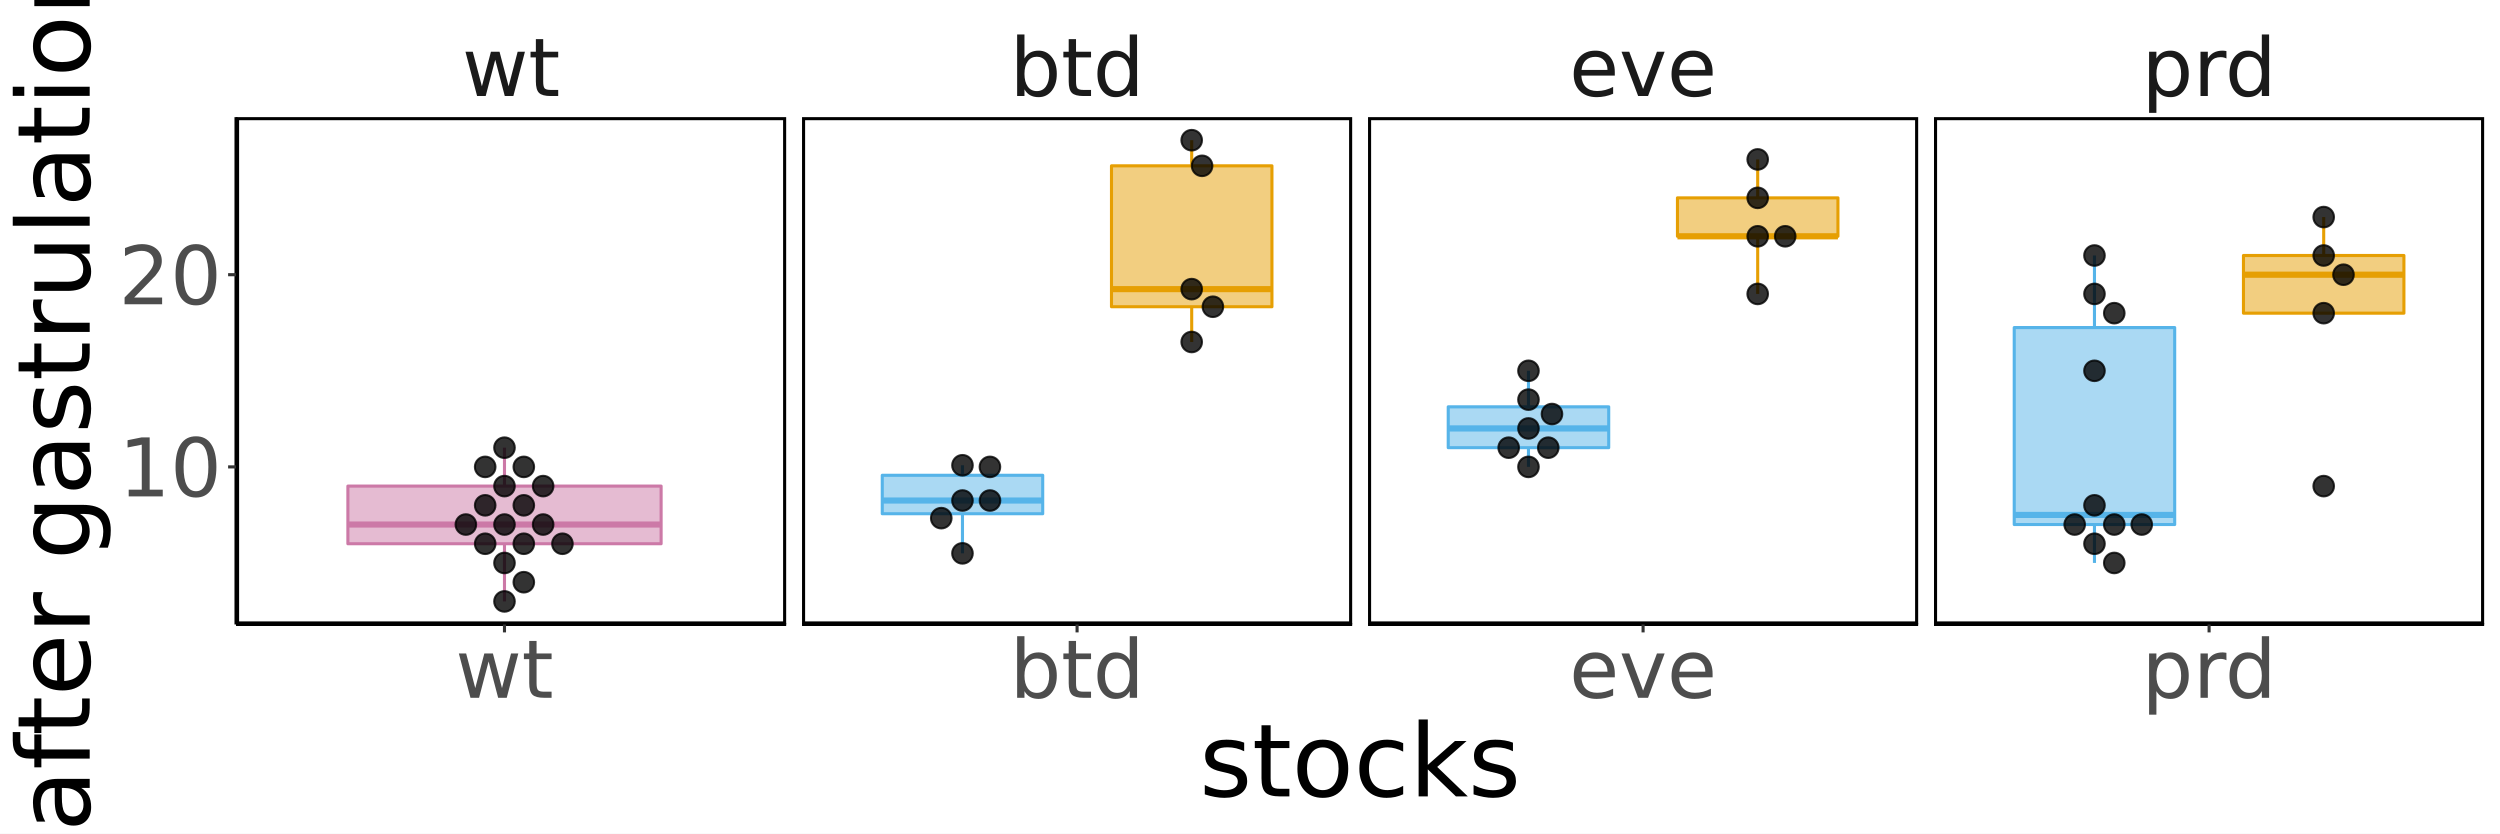
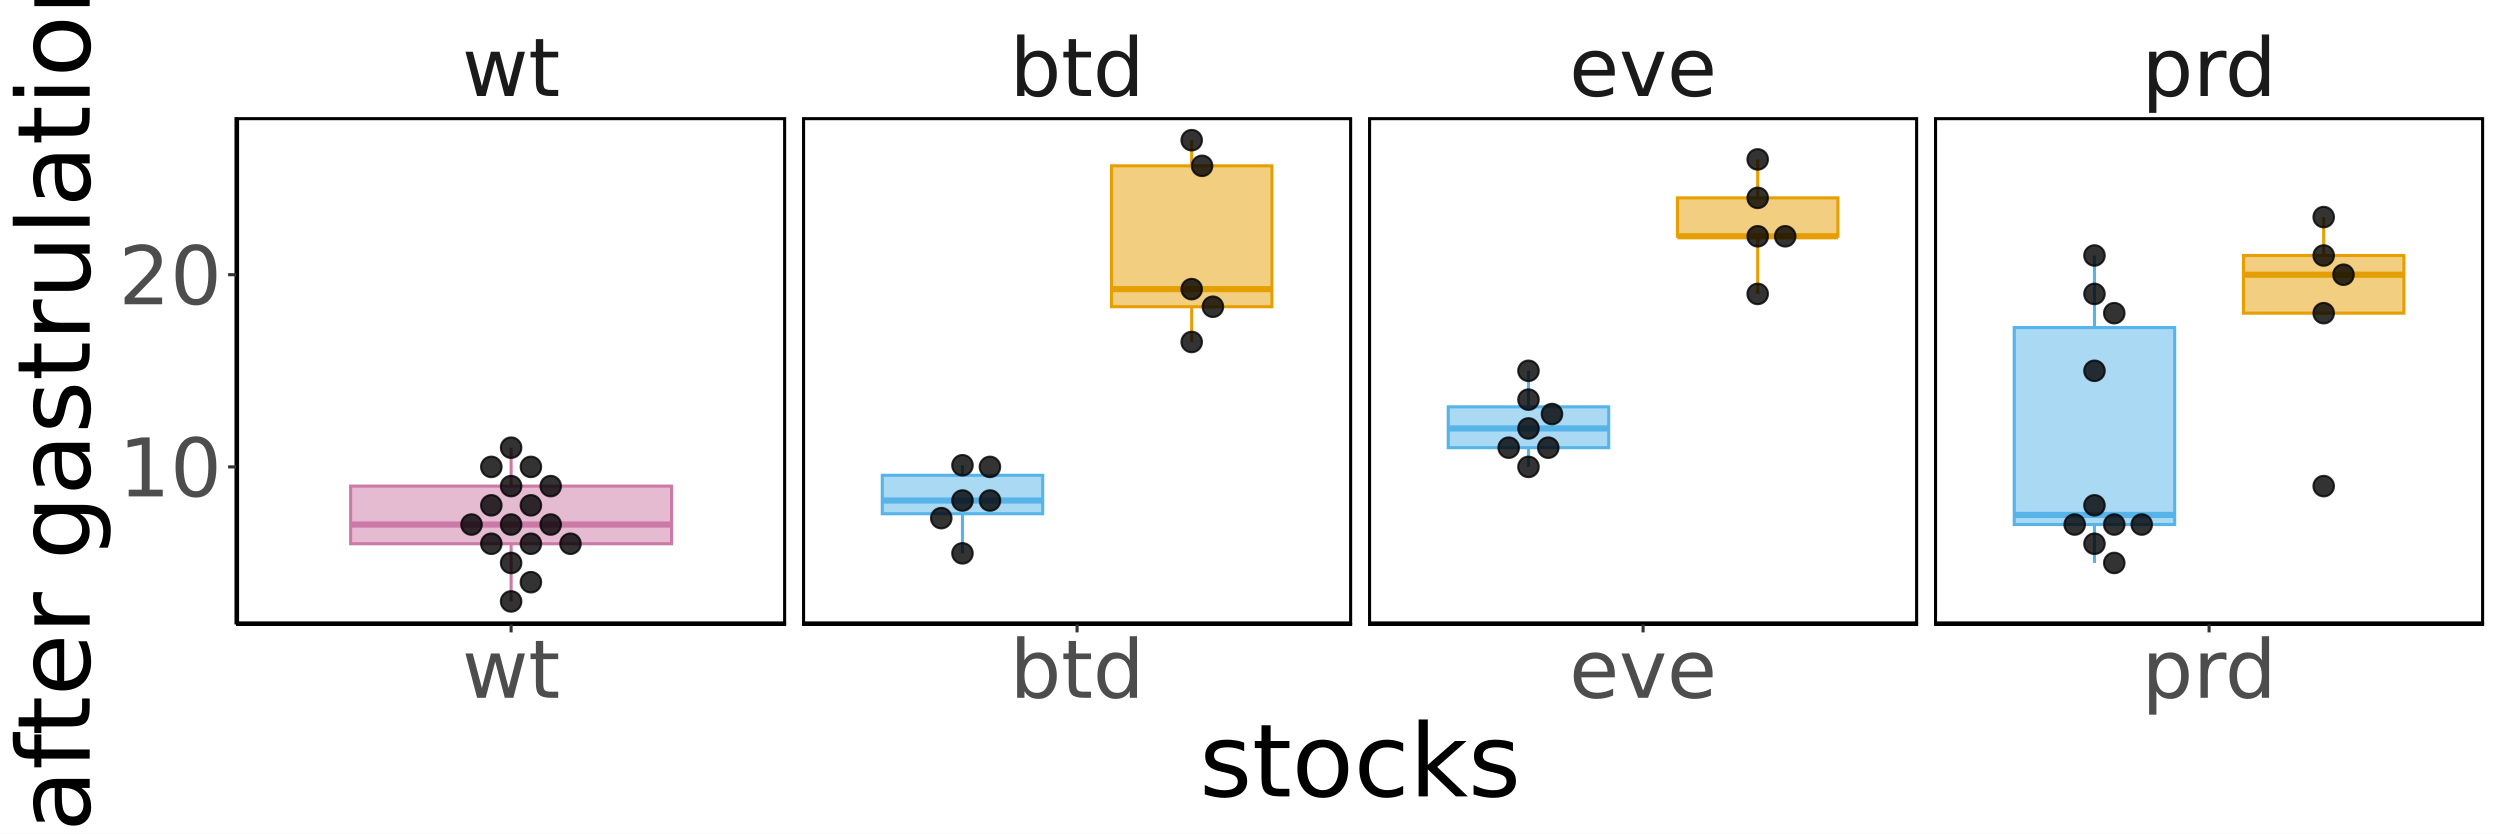
<svg xmlns="http://www.w3.org/2000/svg" class="svglite" width="864.00pt" height="288.00pt" viewBox="0 0 864.00 288.00">
  <defs>
    <style type="text/css">
    .svglite line, .svglite polyline, .svglite polygon, .svglite path, .svglite rect, .svglite circle {
      fill: none;
      stroke: #000000;
      stroke-linecap: round;
      stroke-linejoin: round;
      stroke-miterlimit: 10.00;
    }
    .svglite text {
      white-space: pre;
    }
  </style>
  </defs>
  <rect width="100%" height="100%" style="stroke: none; fill: #FFFFFF;" />
  <defs>
    <clipPath id="cpMC4wMHw4NjQuMDB8MC4wMHwyODguMDA=">
      <rect x="0.00" y="0.00" width="864.00" height="288.00" />
    </clipPath>
  </defs>
  <g clip-path="url(#cpMC4wMHw4NjQuMDB8MC4wMHwyODguMDA=)">
    <rect x="0.00" y="0.00" width="864.00" height="288.00" style="stroke-width: 1.07; stroke: #FFFFFF; fill: #FFFFFF;" />
  </g>
  <defs>
    <clipPath id="cpODEuNTd8MjcxLjcwfDQwLjQ4fDIxNS44Mg==">
      <rect x="81.57" y="40.48" width="190.13" height="175.33" />
    </clipPath>
  </defs>
  <g clip-path="url(#cpODEuNTd8MjcxLjcwfDQwLjQ4fDIxNS44Mg==)">
    <rect x="81.57" y="40.48" width="190.13" height="175.33" style="stroke-width: 2.13; fill: #FFFFFF;" />
-     <line x1="174.35" y1="168.00" x2="174.35" y2="154.72" style="stroke-width: 1.07; stroke: #CC79A7; stroke-linecap: butt;" />
-     <line x1="174.35" y1="187.92" x2="174.35" y2="207.85" style="stroke-width: 1.07; stroke: #CC79A7; stroke-linecap: butt;" />
-     <polygon points="120.23,168.00 120.23,187.92 228.48,187.92 228.48,168.00 120.23,168.00 " style="stroke-width: 1.07; stroke: #CC79A7; fill: #CC79A7; fill-opacity: 0.50;" />
-     <line x1="120.23" y1="181.28" x2="228.48" y2="181.28" style="stroke-width: 2.13; stroke: #CC79A7; stroke-linecap: butt;" />
-     <circle cx="181.03" cy="161.36" r="3.56" style="stroke-width: 0.71; stroke: #000000; stroke-opacity: 0.80; fill: #000000; fill-opacity: 0.80;" />
-     <circle cx="174.35" cy="194.56" r="3.56" style="stroke-width: 0.71; stroke: #000000; stroke-opacity: 0.80; fill: #000000; fill-opacity: 0.80;" />
-     <circle cx="174.35" cy="181.28" r="3.56" style="stroke-width: 0.71; stroke: #000000; stroke-opacity: 0.80; fill: #000000; fill-opacity: 0.80;" />
-     <circle cx="181.03" cy="174.64" r="3.56" style="stroke-width: 0.71; stroke: #000000; stroke-opacity: 0.80; fill: #000000; fill-opacity: 0.80;" />
-     <circle cx="174.35" cy="168.00" r="3.56" style="stroke-width: 0.71; stroke: #000000; stroke-opacity: 0.80; fill: #000000; fill-opacity: 0.80;" />
-     <circle cx="167.68" cy="161.36" r="3.56" style="stroke-width: 0.71; stroke: #000000; stroke-opacity: 0.80; fill: #000000; fill-opacity: 0.80;" />
-     <circle cx="187.71" cy="168.00" r="3.56" style="stroke-width: 0.71; stroke: #000000; stroke-opacity: 0.80; fill: #000000; fill-opacity: 0.80;" />
-     <circle cx="174.35" cy="154.72" r="3.56" style="stroke-width: 0.71; stroke: #000000; stroke-opacity: 0.80; fill: #000000; fill-opacity: 0.80;" />
-     <circle cx="167.68" cy="174.64" r="3.56" style="stroke-width: 0.71; stroke: #000000; stroke-opacity: 0.80; fill: #000000; fill-opacity: 0.80;" />
-     <circle cx="187.71" cy="181.28" r="3.56" style="stroke-width: 0.71; stroke: #000000; stroke-opacity: 0.80; fill: #000000; fill-opacity: 0.80;" />
-     <circle cx="181.03" cy="201.21" r="3.56" style="stroke-width: 0.71; stroke: #000000; stroke-opacity: 0.80; fill: #000000; fill-opacity: 0.80;" />
-     <circle cx="181.03" cy="187.92" r="3.56" style="stroke-width: 0.71; stroke: #000000; stroke-opacity: 0.80; fill: #000000; fill-opacity: 0.80;" />
-     <circle cx="161.00" cy="181.28" r="3.56" style="stroke-width: 0.71; stroke: #000000; stroke-opacity: 0.80; fill: #000000; fill-opacity: 0.80;" />
-     <circle cx="167.68" cy="187.92" r="3.56" style="stroke-width: 0.71; stroke: #000000; stroke-opacity: 0.80; fill: #000000; fill-opacity: 0.80;" />
-     <circle cx="174.35" cy="207.85" r="3.56" style="stroke-width: 0.71; stroke: #000000; stroke-opacity: 0.80; fill: #000000; fill-opacity: 0.80;" />
-     <circle cx="194.38" cy="187.92" r="3.56" style="stroke-width: 0.71; stroke: #000000; stroke-opacity: 0.80; fill: #000000; fill-opacity: 0.80;" />
+     <line x1="176.64" y1="168.00" x2="176.64" y2="154.72" style="stroke-width: 1.07; stroke: #CC79A7; stroke-linecap: butt;" />
+     <line x1="176.64" y1="187.92" x2="176.64" y2="207.85" style="stroke-width: 1.07; stroke: #CC79A7; stroke-linecap: butt;" />
+     <polygon points="121.18,168.00 121.18,187.92 232.09,187.92 232.09,168.00 121.18,168.00 " style="stroke-width: 1.07; stroke: #CC79A7; stroke-linecap: butt; stroke-linejoin: miter; fill: #CC79A7; fill-opacity: 0.50;" />
+     <line x1="121.18" y1="181.28" x2="232.09" y2="181.28" style="stroke-width: 2.13; stroke: #CC79A7; stroke-linecap: butt; stroke-linejoin: miter;" />
+     <circle cx="183.48" cy="161.36" r="3.56" style="stroke-width: 0.71; stroke: #000000; stroke-opacity: 0.80; fill: #000000; fill-opacity: 0.80;" />
+     <circle cx="176.64" cy="194.56" r="3.56" style="stroke-width: 0.71; stroke: #000000; stroke-opacity: 0.80; fill: #000000; fill-opacity: 0.80;" />
+     <circle cx="176.64" cy="181.28" r="3.56" style="stroke-width: 0.71; stroke: #000000; stroke-opacity: 0.80; fill: #000000; fill-opacity: 0.80;" />
+     <circle cx="183.48" cy="174.64" r="3.56" style="stroke-width: 0.71; stroke: #000000; stroke-opacity: 0.80; fill: #000000; fill-opacity: 0.80;" />
+     <circle cx="176.64" cy="168.00" r="3.56" style="stroke-width: 0.71; stroke: #000000; stroke-opacity: 0.80; fill: #000000; fill-opacity: 0.80;" />
+     <circle cx="169.80" cy="161.36" r="3.56" style="stroke-width: 0.71; stroke: #000000; stroke-opacity: 0.80; fill: #000000; fill-opacity: 0.80;" />
+     <circle cx="190.32" cy="168.00" r="3.56" style="stroke-width: 0.71; stroke: #000000; stroke-opacity: 0.80; fill: #000000; fill-opacity: 0.80;" />
+     <circle cx="176.64" cy="154.72" r="3.56" style="stroke-width: 0.71; stroke: #000000; stroke-opacity: 0.80; fill: #000000; fill-opacity: 0.80;" />
+     <circle cx="169.80" cy="174.64" r="3.56" style="stroke-width: 0.71; stroke: #000000; stroke-opacity: 0.80; fill: #000000; fill-opacity: 0.80;" />
+     <circle cx="190.32" cy="181.28" r="3.56" style="stroke-width: 0.71; stroke: #000000; stroke-opacity: 0.80; fill: #000000; fill-opacity: 0.80;" />
+     <circle cx="183.48" cy="201.21" r="3.56" style="stroke-width: 0.71; stroke: #000000; stroke-opacity: 0.80; fill: #000000; fill-opacity: 0.80;" />
+     <circle cx="183.48" cy="187.92" r="3.56" style="stroke-width: 0.71; stroke: #000000; stroke-opacity: 0.80; fill: #000000; fill-opacity: 0.80;" />
+     <circle cx="162.96" cy="181.28" r="3.56" style="stroke-width: 0.71; stroke: #000000; stroke-opacity: 0.80; fill: #000000; fill-opacity: 0.80;" />
+     <circle cx="169.80" cy="187.92" r="3.56" style="stroke-width: 0.71; stroke: #000000; stroke-opacity: 0.80; fill: #000000; fill-opacity: 0.80;" />
+     <circle cx="176.64" cy="207.85" r="3.56" style="stroke-width: 0.71; stroke: #000000; stroke-opacity: 0.80; fill: #000000; fill-opacity: 0.80;" />
+     <circle cx="197.16" cy="187.92" r="3.56" style="stroke-width: 0.71; stroke: #000000; stroke-opacity: 0.80; fill: #000000; fill-opacity: 0.80;" />
  </g>
  <g clip-path="url(#cpMC4wMHw4NjQuMDB8MC4wMHwyODguMDA=)">
</g>
  <defs>
    <clipPath id="cpMjc3LjE4fDQ2Ny4zMXw0MC40OHwyMTUuODI=">
      <rect x="277.18" y="40.48" width="190.13" height="175.33" />
    </clipPath>
  </defs>
  <g clip-path="url(#cpMjc3LjE4fDQ2Ny4zMXw0MC40OHwyMTUuODI=)">
    <rect x="277.18" y="40.48" width="190.13" height="175.33" style="stroke-width: 2.13; fill: #FFFFFF;" />
    <line x1="332.63" y1="164.26" x2="332.63" y2="160.80" style="stroke-width: 1.07; stroke: #56B4E9; stroke-linecap: butt;" />
    <line x1="332.63" y1="177.55" x2="332.63" y2="191.24" style="stroke-width: 1.07; stroke: #56B4E9; stroke-linecap: butt;" />
-     <polygon points="304.91,164.26 304.91,177.55 360.36,177.55 360.36,164.26 304.91,164.26 " style="stroke-width: 1.07; stroke: #56B4E9; fill: #56B4E9; fill-opacity: 0.50;" />
-     <line x1="304.91" y1="172.98" x2="360.36" y2="172.98" style="stroke-width: 2.13; stroke: #56B4E9; stroke-linecap: butt;" />
+     <polygon points="304.91,164.26 304.91,177.55 360.36,177.55 360.36,164.26 304.91,164.26 " style="stroke-width: 1.07; stroke: #56B4E9; stroke-linecap: butt; stroke-linejoin: miter; fill: #56B4E9; fill-opacity: 0.50;" />
+     <line x1="304.91" y1="172.98" x2="360.36" y2="172.98" style="stroke-width: 2.13; stroke: #56B4E9; stroke-linecap: butt; stroke-linejoin: miter;" />
    <line x1="411.85" y1="57.31" x2="411.85" y2="48.45" style="stroke-width: 1.07; stroke: #E69F03; stroke-linecap: butt;" />
    <line x1="411.85" y1="106.01" x2="411.85" y2="118.19" style="stroke-width: 1.07; stroke: #E69F03; stroke-linecap: butt;" />
-     <polygon points="384.13,57.31 384.13,106.01 439.58,106.01 439.58,57.31 384.13,57.31 " style="stroke-width: 1.07; stroke: #E69F03; fill: #E69F03; fill-opacity: 0.50;" />
-     <line x1="384.13" y1="99.92" x2="439.58" y2="99.92" style="stroke-width: 2.13; stroke: #E69F03; stroke-linecap: butt;" />
+     <polygon points="384.13,57.31 384.13,106.01 439.58,106.01 439.58,57.31 384.13,57.31 " style="stroke-width: 1.07; stroke: #E69F03; stroke-linecap: butt; stroke-linejoin: miter; fill: #E69F03; fill-opacity: 0.50;" />
+     <line x1="384.13" y1="99.92" x2="439.58" y2="99.92" style="stroke-width: 2.13; stroke: #E69F03; stroke-linecap: butt; stroke-linejoin: miter;" />
    <circle cx="332.63" cy="191.24" r="3.56" style="stroke-width: 0.71; stroke: #000000; stroke-opacity: 0.80; fill: #000000; fill-opacity: 0.80;" />
    <circle cx="332.63" cy="172.98" r="3.56" style="stroke-width: 0.71; stroke: #000000; stroke-opacity: 0.80; fill: #000000; fill-opacity: 0.80;" />
+     <circle cx="332.63" cy="160.80" r="3.56" style="stroke-width: 0.71; stroke: #000000; stroke-opacity: 0.80; fill: #000000; fill-opacity: 0.80;" />
+     <circle cx="342.14" cy="172.98" r="3.56" style="stroke-width: 0.71; stroke: #000000; stroke-opacity: 0.80; fill: #000000; fill-opacity: 0.80;" />
+     <circle cx="325.30" cy="179.07" r="3.56" style="stroke-width: 0.71; stroke: #000000; stroke-opacity: 0.80; fill: #000000; fill-opacity: 0.80;" />
+     <circle cx="342.12" cy="161.36" r="3.56" style="stroke-width: 0.71; stroke: #000000; stroke-opacity: 0.80; fill: #000000; fill-opacity: 0.80;" />
    <circle cx="419.18" cy="106.01" r="3.56" style="stroke-width: 0.71; stroke: #000000; stroke-opacity: 0.80; fill: #000000; fill-opacity: 0.80;" />
-     <circle cx="332.63" cy="160.80" r="3.56" style="stroke-width: 0.71; stroke: #000000; stroke-opacity: 0.80; fill: #000000; fill-opacity: 0.80;" />
    <circle cx="411.85" cy="118.19" r="3.56" style="stroke-width: 0.71; stroke: #000000; stroke-opacity: 0.80; fill: #000000; fill-opacity: 0.80;" />
    <circle cx="415.44" cy="57.31" r="3.56" style="stroke-width: 0.71; stroke: #000000; stroke-opacity: 0.80; fill: #000000; fill-opacity: 0.80;" />
-     <circle cx="342.14" cy="172.98" r="3.56" style="stroke-width: 0.71; stroke: #000000; stroke-opacity: 0.80; fill: #000000; fill-opacity: 0.80;" />
    <circle cx="411.85" cy="99.92" r="3.56" style="stroke-width: 0.71; stroke: #000000; stroke-opacity: 0.80; fill: #000000; fill-opacity: 0.80;" />
-     <circle cx="325.30" cy="179.07" r="3.56" style="stroke-width: 0.71; stroke: #000000; stroke-opacity: 0.80; fill: #000000; fill-opacity: 0.80;" />
-     <circle cx="342.12" cy="161.36" r="3.56" style="stroke-width: 0.71; stroke: #000000; stroke-opacity: 0.80; fill: #000000; fill-opacity: 0.80;" />
    <circle cx="411.85" cy="48.45" r="3.56" style="stroke-width: 0.71; stroke: #000000; stroke-opacity: 0.80; fill: #000000; fill-opacity: 0.80;" />
  </g>
  <g clip-path="url(#cpMC4wMHw4NjQuMDB8MC4wMHwyODguMDA=)">
</g>
  <defs>
    <clipPath id="cpNDcyLjc5fDY2Mi45MXw0MC40OHwyMTUuODI=">
      <rect x="472.79" y="40.48" width="190.13" height="175.33" />
    </clipPath>
  </defs>
  <g clip-path="url(#cpNDcyLjc5fDY2Mi45MXw0MC40OHwyMTUuODI=)">
    <rect x="472.79" y="40.48" width="190.13" height="175.33" style="stroke-width: 2.13; fill: #FFFFFF;" />
    <line x1="528.24" y1="140.60" x2="528.24" y2="128.15" style="stroke-width: 1.07; stroke: #56B4E9; stroke-linecap: butt;" />
    <line x1="528.24" y1="154.72" x2="528.24" y2="161.36" style="stroke-width: 1.07; stroke: #56B4E9; stroke-linecap: butt;" />
-     <polygon points="500.51,140.60 500.51,154.72 555.97,154.72 555.97,140.60 500.51,140.60 " style="stroke-width: 1.07; stroke: #56B4E9; fill: #56B4E9; fill-opacity: 0.50;" />
-     <line x1="500.51" y1="148.07" x2="555.97" y2="148.07" style="stroke-width: 2.13; stroke: #56B4E9; stroke-linecap: butt;" />
+     <polygon points="500.51,140.60 500.51,154.72 555.97,154.72 555.97,140.60 500.51,140.60 " style="stroke-width: 1.07; stroke: #56B4E9; stroke-linecap: butt; stroke-linejoin: miter; fill: #56B4E9; fill-opacity: 0.50;" />
+     <line x1="500.51" y1="148.07" x2="555.97" y2="148.07" style="stroke-width: 2.13; stroke: #56B4E9; stroke-linecap: butt; stroke-linejoin: miter;" />
    <line x1="607.46" y1="68.38" x2="607.46" y2="55.09" style="stroke-width: 1.07; stroke: #E69F03; stroke-linecap: butt;" />
    <line x1="607.46" y1="81.66" x2="607.46" y2="101.58" style="stroke-width: 1.07; stroke: #E69F03; stroke-linecap: butt;" />
-     <polygon points="579.73,68.38 579.73,81.66 635.19,81.66 635.19,68.38 579.73,68.38 " style="stroke-width: 1.07; stroke: #E69F03; fill: #E69F03; fill-opacity: 0.50;" />
-     <line x1="579.73" y1="81.66" x2="635.19" y2="81.66" style="stroke-width: 2.13; stroke: #E69F03; stroke-linecap: butt;" />
-     <circle cx="607.46" cy="81.66" r="3.56" style="stroke-width: 0.71; stroke: #000000; stroke-opacity: 0.80; fill: #000000; fill-opacity: 0.80;" />
+     <polygon points="579.73,68.38 579.73,81.66 635.19,81.66 635.19,68.38 579.73,68.38 " style="stroke-width: 1.07; stroke: #E69F03; stroke-linecap: butt; stroke-linejoin: miter; fill: #E69F03; fill-opacity: 0.50;" />
+     <line x1="579.73" y1="81.66" x2="635.19" y2="81.66" style="stroke-width: 2.13; stroke: #E69F03; stroke-linecap: butt; stroke-linejoin: miter;" />
    <circle cx="528.24" cy="138.11" r="3.56" style="stroke-width: 0.71; stroke: #000000; stroke-opacity: 0.80; fill: #000000; fill-opacity: 0.80;" />
-     <circle cx="607.46" cy="68.38" r="3.56" style="stroke-width: 0.71; stroke: #000000; stroke-opacity: 0.80; fill: #000000; fill-opacity: 0.80;" />
    <circle cx="536.36" cy="143.09" r="3.56" style="stroke-width: 0.71; stroke: #000000; stroke-opacity: 0.80; fill: #000000; fill-opacity: 0.80;" />
    <circle cx="528.24" cy="161.36" r="3.56" style="stroke-width: 0.71; stroke: #000000; stroke-opacity: 0.80; fill: #000000; fill-opacity: 0.80;" />
-     <circle cx="607.46" cy="101.58" r="3.56" style="stroke-width: 0.71; stroke: #000000; stroke-opacity: 0.80; fill: #000000; fill-opacity: 0.80;" />
    <circle cx="528.24" cy="148.07" r="3.56" style="stroke-width: 0.71; stroke: #000000; stroke-opacity: 0.80; fill: #000000; fill-opacity: 0.80;" />
-     <circle cx="616.97" cy="81.66" r="3.56" style="stroke-width: 0.71; stroke: #000000; stroke-opacity: 0.80; fill: #000000; fill-opacity: 0.80;" />
-     <circle cx="607.46" cy="55.09" r="3.56" style="stroke-width: 0.71; stroke: #000000; stroke-opacity: 0.80; fill: #000000; fill-opacity: 0.80;" />
    <circle cx="528.24" cy="128.15" r="3.56" style="stroke-width: 0.71; stroke: #000000; stroke-opacity: 0.80; fill: #000000; fill-opacity: 0.80;" />
    <circle cx="535.08" cy="154.72" r="3.56" style="stroke-width: 0.71; stroke: #000000; stroke-opacity: 0.80; fill: #000000; fill-opacity: 0.80;" />
    <circle cx="521.40" cy="154.72" r="3.56" style="stroke-width: 0.71; stroke: #000000; stroke-opacity: 0.80; fill: #000000; fill-opacity: 0.80;" />
+     <circle cx="607.46" cy="81.66" r="3.56" style="stroke-width: 0.71; stroke: #000000; stroke-opacity: 0.80; fill: #000000; fill-opacity: 0.80;" />
+     <circle cx="607.46" cy="68.38" r="3.56" style="stroke-width: 0.71; stroke: #000000; stroke-opacity: 0.80; fill: #000000; fill-opacity: 0.80;" />
+     <circle cx="607.46" cy="101.58" r="3.56" style="stroke-width: 0.71; stroke: #000000; stroke-opacity: 0.80; fill: #000000; fill-opacity: 0.80;" />
+     <circle cx="616.97" cy="81.66" r="3.56" style="stroke-width: 0.71; stroke: #000000; stroke-opacity: 0.80; fill: #000000; fill-opacity: 0.80;" />
+     <circle cx="607.46" cy="55.09" r="3.56" style="stroke-width: 0.71; stroke: #000000; stroke-opacity: 0.80; fill: #000000; fill-opacity: 0.80;" />
  </g>
  <g clip-path="url(#cpMC4wMHw4NjQuMDB8MC4wMHwyODguMDA=)">
</g>
  <defs>
    <clipPath id="cpNjY4LjM5fDg1OC41Mnw0MC40OHwyMTUuODI=">
      <rect x="668.39" y="40.48" width="190.13" height="175.33" />
    </clipPath>
  </defs>
  <g clip-path="url(#cpNjY4LjM5fDg1OC41Mnw0MC40OHwyMTUuODI=)">
    <rect x="668.39" y="40.48" width="190.13" height="175.33" style="stroke-width: 2.13; fill: #FFFFFF;" />
    <line x1="723.85" y1="113.21" x2="723.85" y2="88.30" style="stroke-width: 1.07; stroke: #56B4E9; stroke-linecap: butt;" />
    <line x1="723.85" y1="181.28" x2="723.85" y2="194.56" style="stroke-width: 1.07; stroke: #56B4E9; stroke-linecap: butt;" />
-     <polygon points="696.12,113.21 696.12,181.28 751.57,181.28 751.57,113.21 696.12,113.21 " style="stroke-width: 1.07; stroke: #56B4E9; fill: #56B4E9; fill-opacity: 0.50;" />
-     <line x1="696.12" y1="177.96" x2="751.57" y2="177.96" style="stroke-width: 2.13; stroke: #56B4E9; stroke-linecap: butt;" />
+     <polygon points="696.12,113.21 696.12,181.28 751.57,181.28 751.57,113.21 696.12,113.21 " style="stroke-width: 1.07; stroke: #56B4E9; stroke-linecap: butt; stroke-linejoin: miter; fill: #56B4E9; fill-opacity: 0.50;" />
+     <line x1="696.12" y1="177.96" x2="751.57" y2="177.96" style="stroke-width: 2.13; stroke: #56B4E9; stroke-linecap: butt; stroke-linejoin: miter;" />
    <line x1="803.07" y1="88.30" x2="803.07" y2="75.02" style="stroke-width: 1.07; stroke: #E69F03; stroke-linecap: butt;" />
    <line x1="803.07" y1="108.23" x2="803.07" y2="108.23" style="stroke-width: 1.07; stroke: #E69F03; stroke-linecap: butt;" />
-     <polygon points="775.34,88.30 775.34,108.23 830.79,108.23 830.79,88.30 775.34,88.30 " style="stroke-width: 1.07; stroke: #E69F03; fill: #E69F03; fill-opacity: 0.50;" />
-     <line x1="775.34" y1="94.94" x2="830.79" y2="94.94" style="stroke-width: 2.13; stroke: #E69F03; stroke-linecap: butt;" />
+     <polygon points="775.34,88.30 775.34,108.23 830.79,108.23 830.79,88.30 775.34,88.30 " style="stroke-width: 1.07; stroke: #E69F03; stroke-linecap: butt; stroke-linejoin: miter; fill: #E69F03; fill-opacity: 0.50;" />
+     <line x1="775.34" y1="94.94" x2="830.79" y2="94.94" style="stroke-width: 2.13; stroke: #E69F03; stroke-linecap: butt; stroke-linejoin: miter;" />
    <circle cx="723.85" cy="187.92" r="3.56" style="stroke-width: 0.71; stroke: #000000; stroke-opacity: 0.80; fill: #000000; fill-opacity: 0.80;" />
-     <circle cx="803.07" cy="168.00" r="3.56" style="stroke-width: 0.71; stroke: #000000; stroke-opacity: 0.80; fill: #000000; fill-opacity: 0.80;" />
    <circle cx="730.69" cy="108.23" r="3.56" style="stroke-width: 0.71; stroke: #000000; stroke-opacity: 0.80; fill: #000000; fill-opacity: 0.80;" />
-     <circle cx="803.07" cy="88.30" r="3.56" style="stroke-width: 0.71; stroke: #000000; stroke-opacity: 0.80; fill: #000000; fill-opacity: 0.80;" />
    <circle cx="723.85" cy="88.30" r="3.56" style="stroke-width: 0.71; stroke: #000000; stroke-opacity: 0.80; fill: #000000; fill-opacity: 0.80;" />
    <circle cx="723.85" cy="174.64" r="3.56" style="stroke-width: 0.71; stroke: #000000; stroke-opacity: 0.80; fill: #000000; fill-opacity: 0.80;" />
-     <circle cx="803.07" cy="108.23" r="3.56" style="stroke-width: 0.71; stroke: #000000; stroke-opacity: 0.80; fill: #000000; fill-opacity: 0.80;" />
    <circle cx="723.85" cy="101.58" r="3.56" style="stroke-width: 0.71; stroke: #000000; stroke-opacity: 0.80; fill: #000000; fill-opacity: 0.80;" />
    <circle cx="730.69" cy="181.28" r="3.56" style="stroke-width: 0.71; stroke: #000000; stroke-opacity: 0.80; fill: #000000; fill-opacity: 0.80;" />
-     <circle cx="809.91" cy="94.94" r="3.56" style="stroke-width: 0.71; stroke: #000000; stroke-opacity: 0.80; fill: #000000; fill-opacity: 0.80;" />
    <circle cx="730.69" cy="194.56" r="3.56" style="stroke-width: 0.71; stroke: #000000; stroke-opacity: 0.80; fill: #000000; fill-opacity: 0.80;" />
    <circle cx="717.01" cy="181.28" r="3.56" style="stroke-width: 0.71; stroke: #000000; stroke-opacity: 0.80; fill: #000000; fill-opacity: 0.80;" />
    <circle cx="740.19" cy="181.28" r="3.56" style="stroke-width: 0.71; stroke: #000000; stroke-opacity: 0.80; fill: #000000; fill-opacity: 0.80;" />
    <circle cx="723.85" cy="128.15" r="3.56" style="stroke-width: 0.71; stroke: #000000; stroke-opacity: 0.80; fill: #000000; fill-opacity: 0.80;" />
+     <circle cx="803.07" cy="168.00" r="3.56" style="stroke-width: 0.71; stroke: #000000; stroke-opacity: 0.80; fill: #000000; fill-opacity: 0.80;" />
+     <circle cx="803.07" cy="88.30" r="3.56" style="stroke-width: 0.71; stroke: #000000; stroke-opacity: 0.80; fill: #000000; fill-opacity: 0.80;" />
+     <circle cx="803.07" cy="108.23" r="3.56" style="stroke-width: 0.71; stroke: #000000; stroke-opacity: 0.80; fill: #000000; fill-opacity: 0.80;" />
+     <circle cx="809.91" cy="94.94" r="3.56" style="stroke-width: 0.71; stroke: #000000; stroke-opacity: 0.80; fill: #000000; fill-opacity: 0.80;" />
    <circle cx="803.07" cy="75.02" r="3.56" style="stroke-width: 0.71; stroke: #000000; stroke-opacity: 0.80; fill: #000000; fill-opacity: 0.80;" />
  </g>
  <g clip-path="url(#cpMC4wMHw4NjQuMDB8MC4wMHwyODguMDA=)">
</g>
  <defs>
    <clipPath id="cpODEuNTd8MjcxLjcwfDUuNDh8NDAuNDg=">
      <rect x="81.57" y="5.48" width="190.13" height="35.00" />
    </clipPath>
  </defs>
  <g clip-path="url(#cpODEuNTd8MjcxLjcwfDUuNDh8NDAuNDg=)">
    <text x="176.64" y="33.19" text-anchor="middle" style="font-size: 28.00px;fill: #1A1A1A; font-family: &quot;DejaVu Sans&quot;;" textLength="33.88px" lengthAdjust="spacingAndGlyphs">wt</text>
  </g>
  <g clip-path="url(#cpMC4wMHw4NjQuMDB8MC4wMHwyODguMDA=)">
</g>
  <defs>
    <clipPath id="cpMjc3LjE4fDQ2Ny4zMXw1LjQ4fDQwLjQ4">
      <rect x="277.18" y="5.48" width="190.13" height="35.00" />
    </clipPath>
  </defs>
  <g clip-path="url(#cpMjc3LjE4fDQ2Ny4zMXw1LjQ4fDQwLjQ4)">
    <text x="372.24" y="33.19" text-anchor="middle" style="font-size: 28.00px;fill: #1A1A1A; font-family: &quot;DejaVu Sans&quot;;" textLength="46.53px" lengthAdjust="spacingAndGlyphs">btd</text>
  </g>
  <g clip-path="url(#cpMC4wMHw4NjQuMDB8MC4wMHwyODguMDA=)">
</g>
  <defs>
    <clipPath id="cpNDcyLjc5fDY2Mi45MXw1LjQ4fDQwLjQ4">
      <rect x="472.79" y="5.48" width="190.13" height="35.00" />
    </clipPath>
  </defs>
  <g clip-path="url(#cpNDcyLjc5fDY2Mi45MXw1LjQ4fDQwLjQ4)">
    <text x="567.85" y="33.19" text-anchor="middle" style="font-size: 28.00px;fill: #1A1A1A; font-family: &quot;DejaVu Sans&quot;;" textLength="51.03px" lengthAdjust="spacingAndGlyphs">eve</text>
  </g>
  <g clip-path="url(#cpMC4wMHw4NjQuMDB8MC4wMHwyODguMDA=)">
</g>
  <defs>
    <clipPath id="cpNjY4LjM5fDg1OC41Mnw1LjQ4fDQwLjQ4">
      <rect x="668.39" y="5.48" width="190.13" height="35.00" />
    </clipPath>
  </defs>
  <g clip-path="url(#cpNjY4LjM5fDg1OC41Mnw1LjQ4fDQwLjQ4)">
    <text x="763.46" y="33.19" text-anchor="middle" style="font-size: 28.00px;fill: #1A1A1A; font-family: &quot;DejaVu Sans&quot;;" textLength="46.58px" lengthAdjust="spacingAndGlyphs">prd</text>
  </g>
  <g clip-path="url(#cpMC4wMHw4NjQuMDB8MC4wMHwyODguMDA=)">
    <polyline points="81.57,215.82 271.70,215.82 " style="stroke-width: 1.07; stroke-linecap: butt;" />
-     <polyline points="174.35,218.56 174.35,215.82 " style="stroke-width: 1.07; stroke: #333333; stroke-linecap: butt;" />
-     <text x="174.35" y="241.16" text-anchor="middle" style="font-size: 28.00px;fill: #4D4D4D; font-family: &quot;DejaVu Sans&quot;;" textLength="33.88px" lengthAdjust="spacingAndGlyphs">wt</text>
+     <polyline points="176.64,218.56 176.64,215.82 " style="stroke-width: 1.07; stroke: #333333; stroke-linecap: butt;" />
+     <text x="176.64" y="241.16" text-anchor="middle" style="font-size: 28.00px;fill: #4D4D4D; font-family: &quot;DejaVu Sans&quot;;" textLength="33.88px" lengthAdjust="spacingAndGlyphs">wt</text>
    <polyline points="277.18,215.82 467.31,215.82 " style="stroke-width: 1.07; stroke-linecap: butt;" />
    <polyline points="372.24,218.56 372.24,215.82 " style="stroke-width: 1.07; stroke: #333333; stroke-linecap: butt;" />
    <text x="372.24" y="241.16" text-anchor="middle" style="font-size: 28.00px;fill: #4D4D4D; font-family: &quot;DejaVu Sans&quot;;" textLength="46.53px" lengthAdjust="spacingAndGlyphs">btd</text>
    <polyline points="472.79,215.82 662.91,215.82 " style="stroke-width: 1.07; stroke-linecap: butt;" />
    <polyline points="567.85,218.56 567.85,215.82 " style="stroke-width: 1.07; stroke: #333333; stroke-linecap: butt;" />
    <text x="567.85" y="241.16" text-anchor="middle" style="font-size: 28.00px;fill: #4D4D4D; font-family: &quot;DejaVu Sans&quot;;" textLength="51.03px" lengthAdjust="spacingAndGlyphs">eve</text>
    <polyline points="668.39,215.82 858.52,215.82 " style="stroke-width: 1.07; stroke-linecap: butt;" />
    <polyline points="763.46,218.56 763.46,215.82 " style="stroke-width: 1.07; stroke: #333333; stroke-linecap: butt;" />
    <text x="763.46" y="241.16" text-anchor="middle" style="font-size: 28.00px;fill: #4D4D4D; font-family: &quot;DejaVu Sans&quot;;" textLength="46.58px" lengthAdjust="spacingAndGlyphs">prd</text>
    <polyline points="81.57,215.82 81.57,40.48 " style="stroke-width: 1.07; stroke-linecap: butt;" />
    <text x="76.64" y="171.56" text-anchor="end" style="font-size: 28.00px;fill: #4D4D4D; font-family: &quot;DejaVu Sans&quot;;" textLength="35.63px" lengthAdjust="spacingAndGlyphs">10</text>
    <text x="76.64" y="105.15" text-anchor="end" style="font-size: 28.00px;fill: #4D4D4D; font-family: &quot;DejaVu Sans&quot;;" textLength="35.63px" lengthAdjust="spacingAndGlyphs">20</text>
    <polyline points="78.83,161.36 81.57,161.36 " style="stroke-width: 1.07; stroke: #333333; stroke-linecap: butt;" />
    <polyline points="78.83,94.94 81.57,94.94 " style="stroke-width: 1.07; stroke: #333333; stroke-linecap: butt;" />
    <text x="470.05" y="275.24" text-anchor="middle" style="font-size: 35.00px; font-family: &quot;DejaVu Sans&quot;;" textLength="111.12px" lengthAdjust="spacingAndGlyphs">stocks</text>
    <text transform="translate(31.00,128.15) rotate(-90)" text-anchor="middle" style="font-size: 35.00px; font-family: &quot;DejaVu Sans&quot;;" textLength="498.99px" lengthAdjust="spacingAndGlyphs">time after gastrulation (min)</text>
  </g>
</svg>
